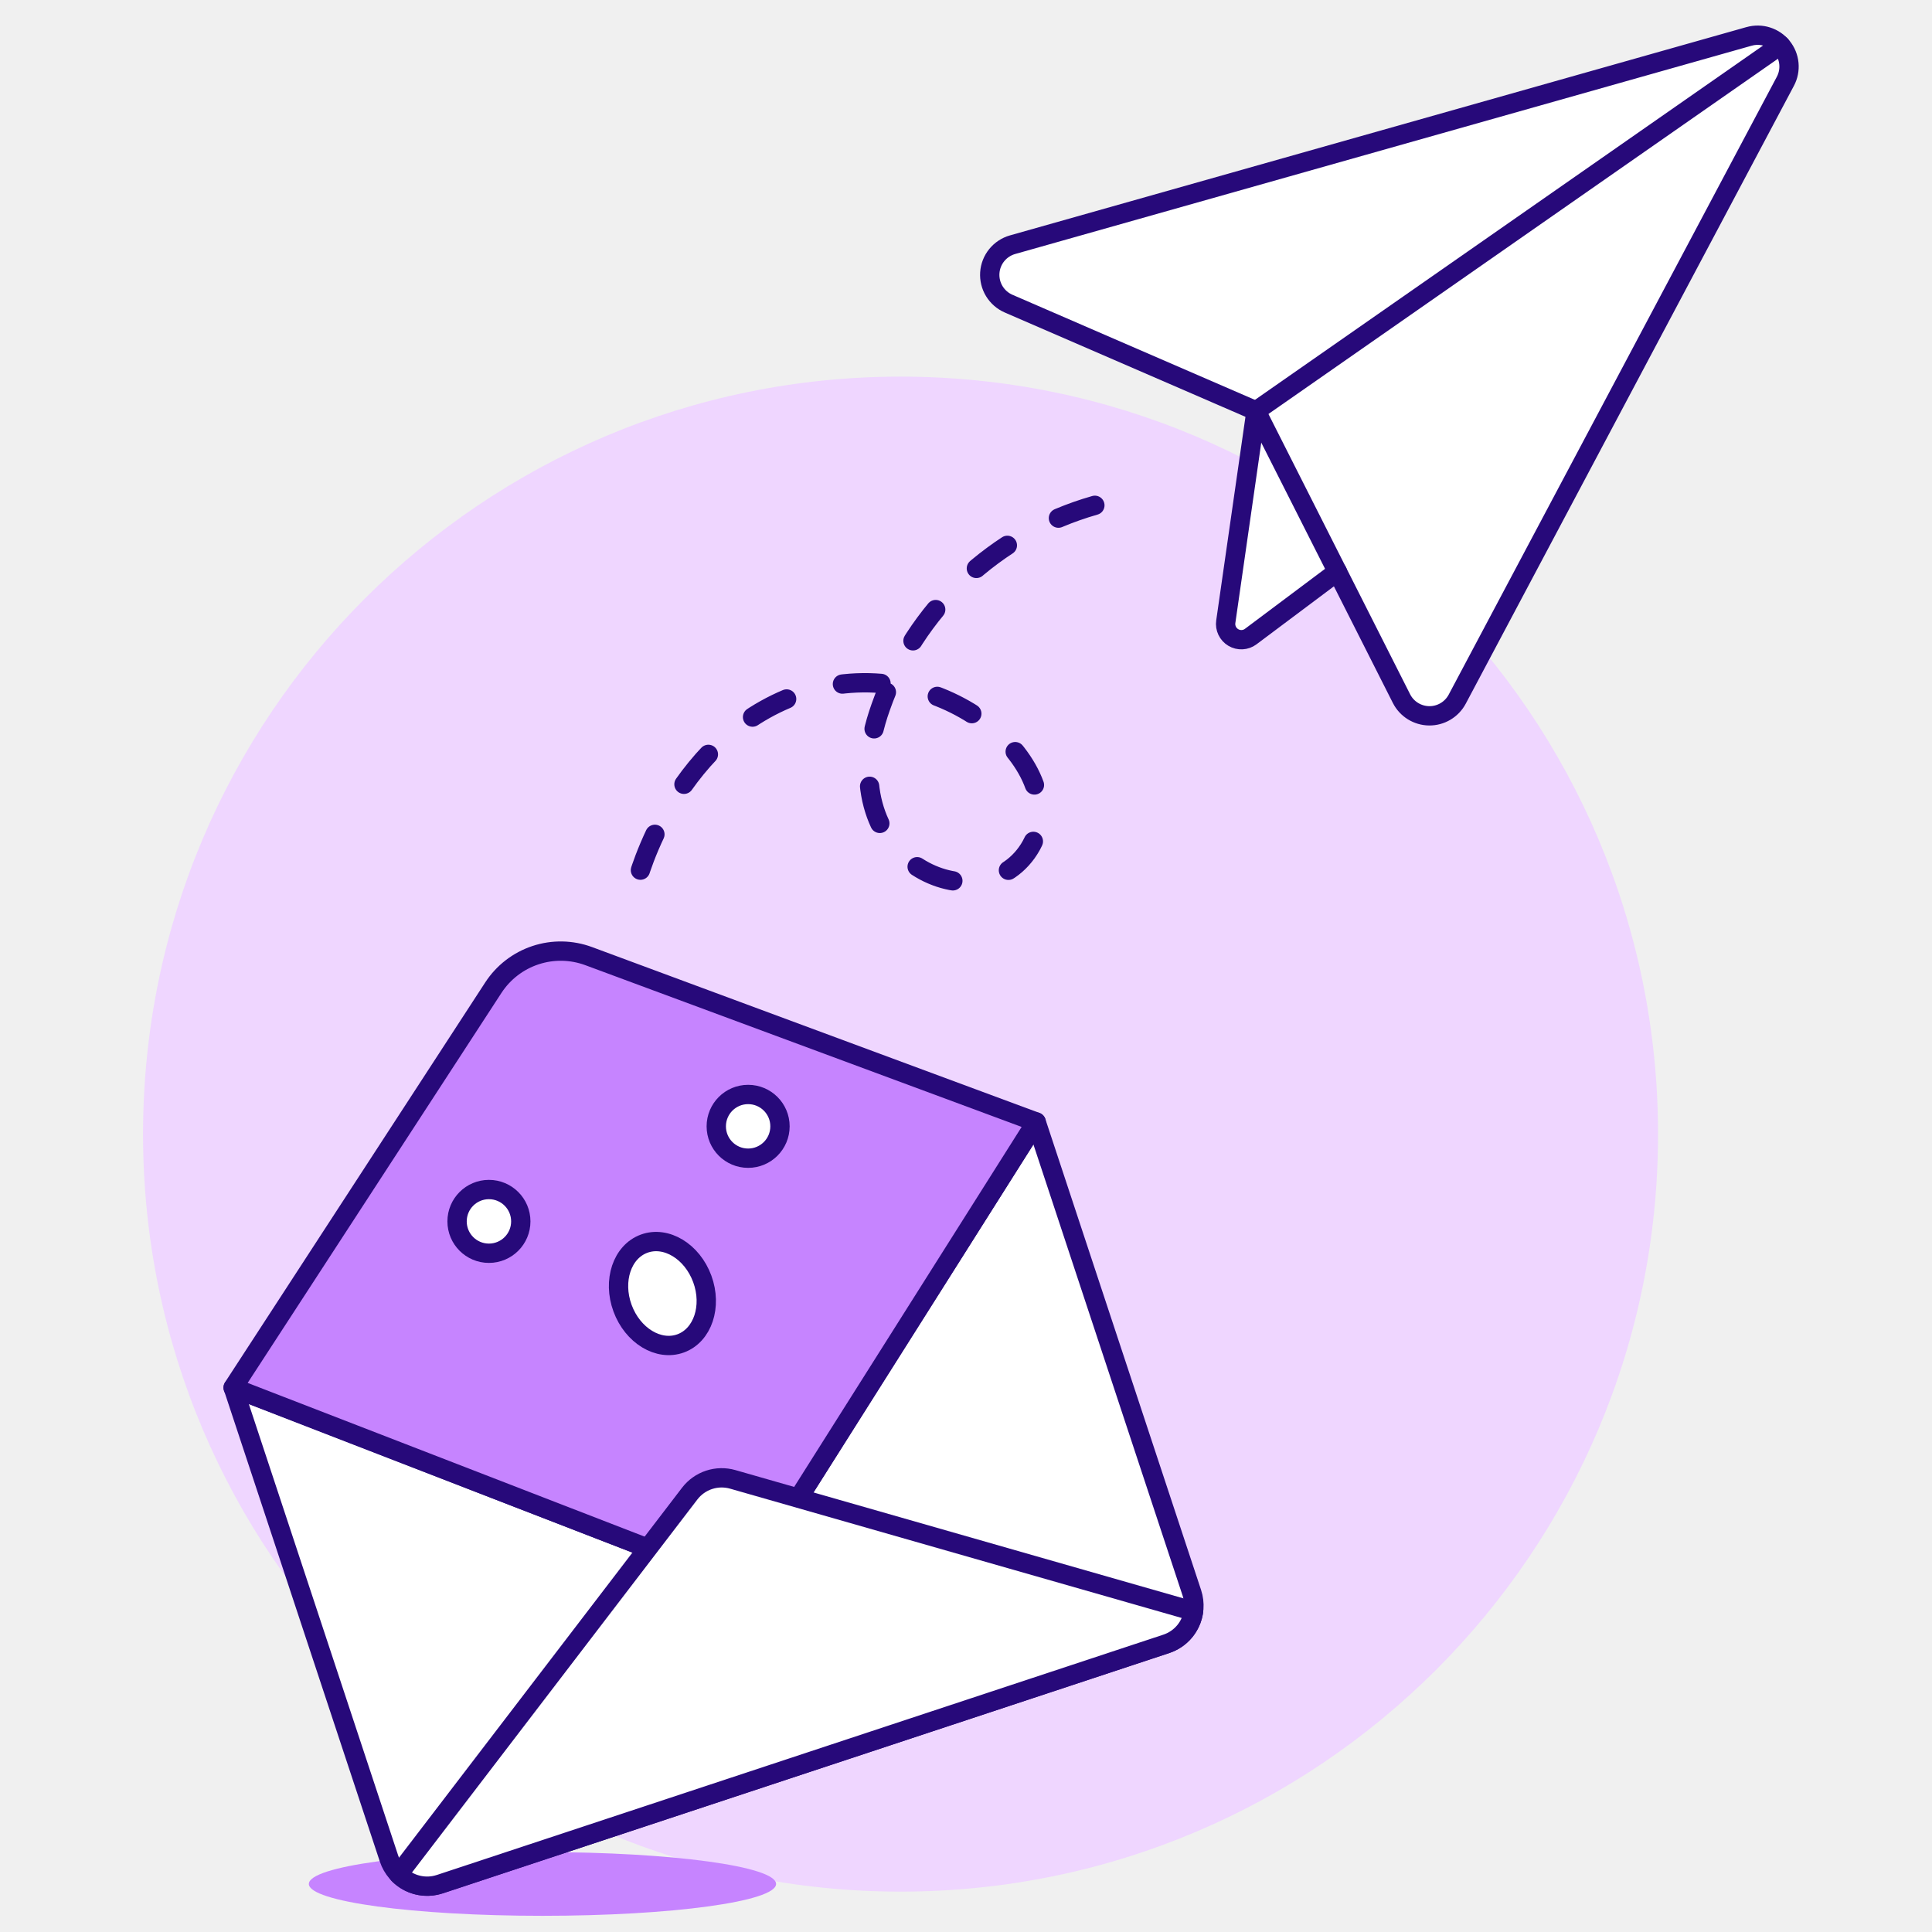
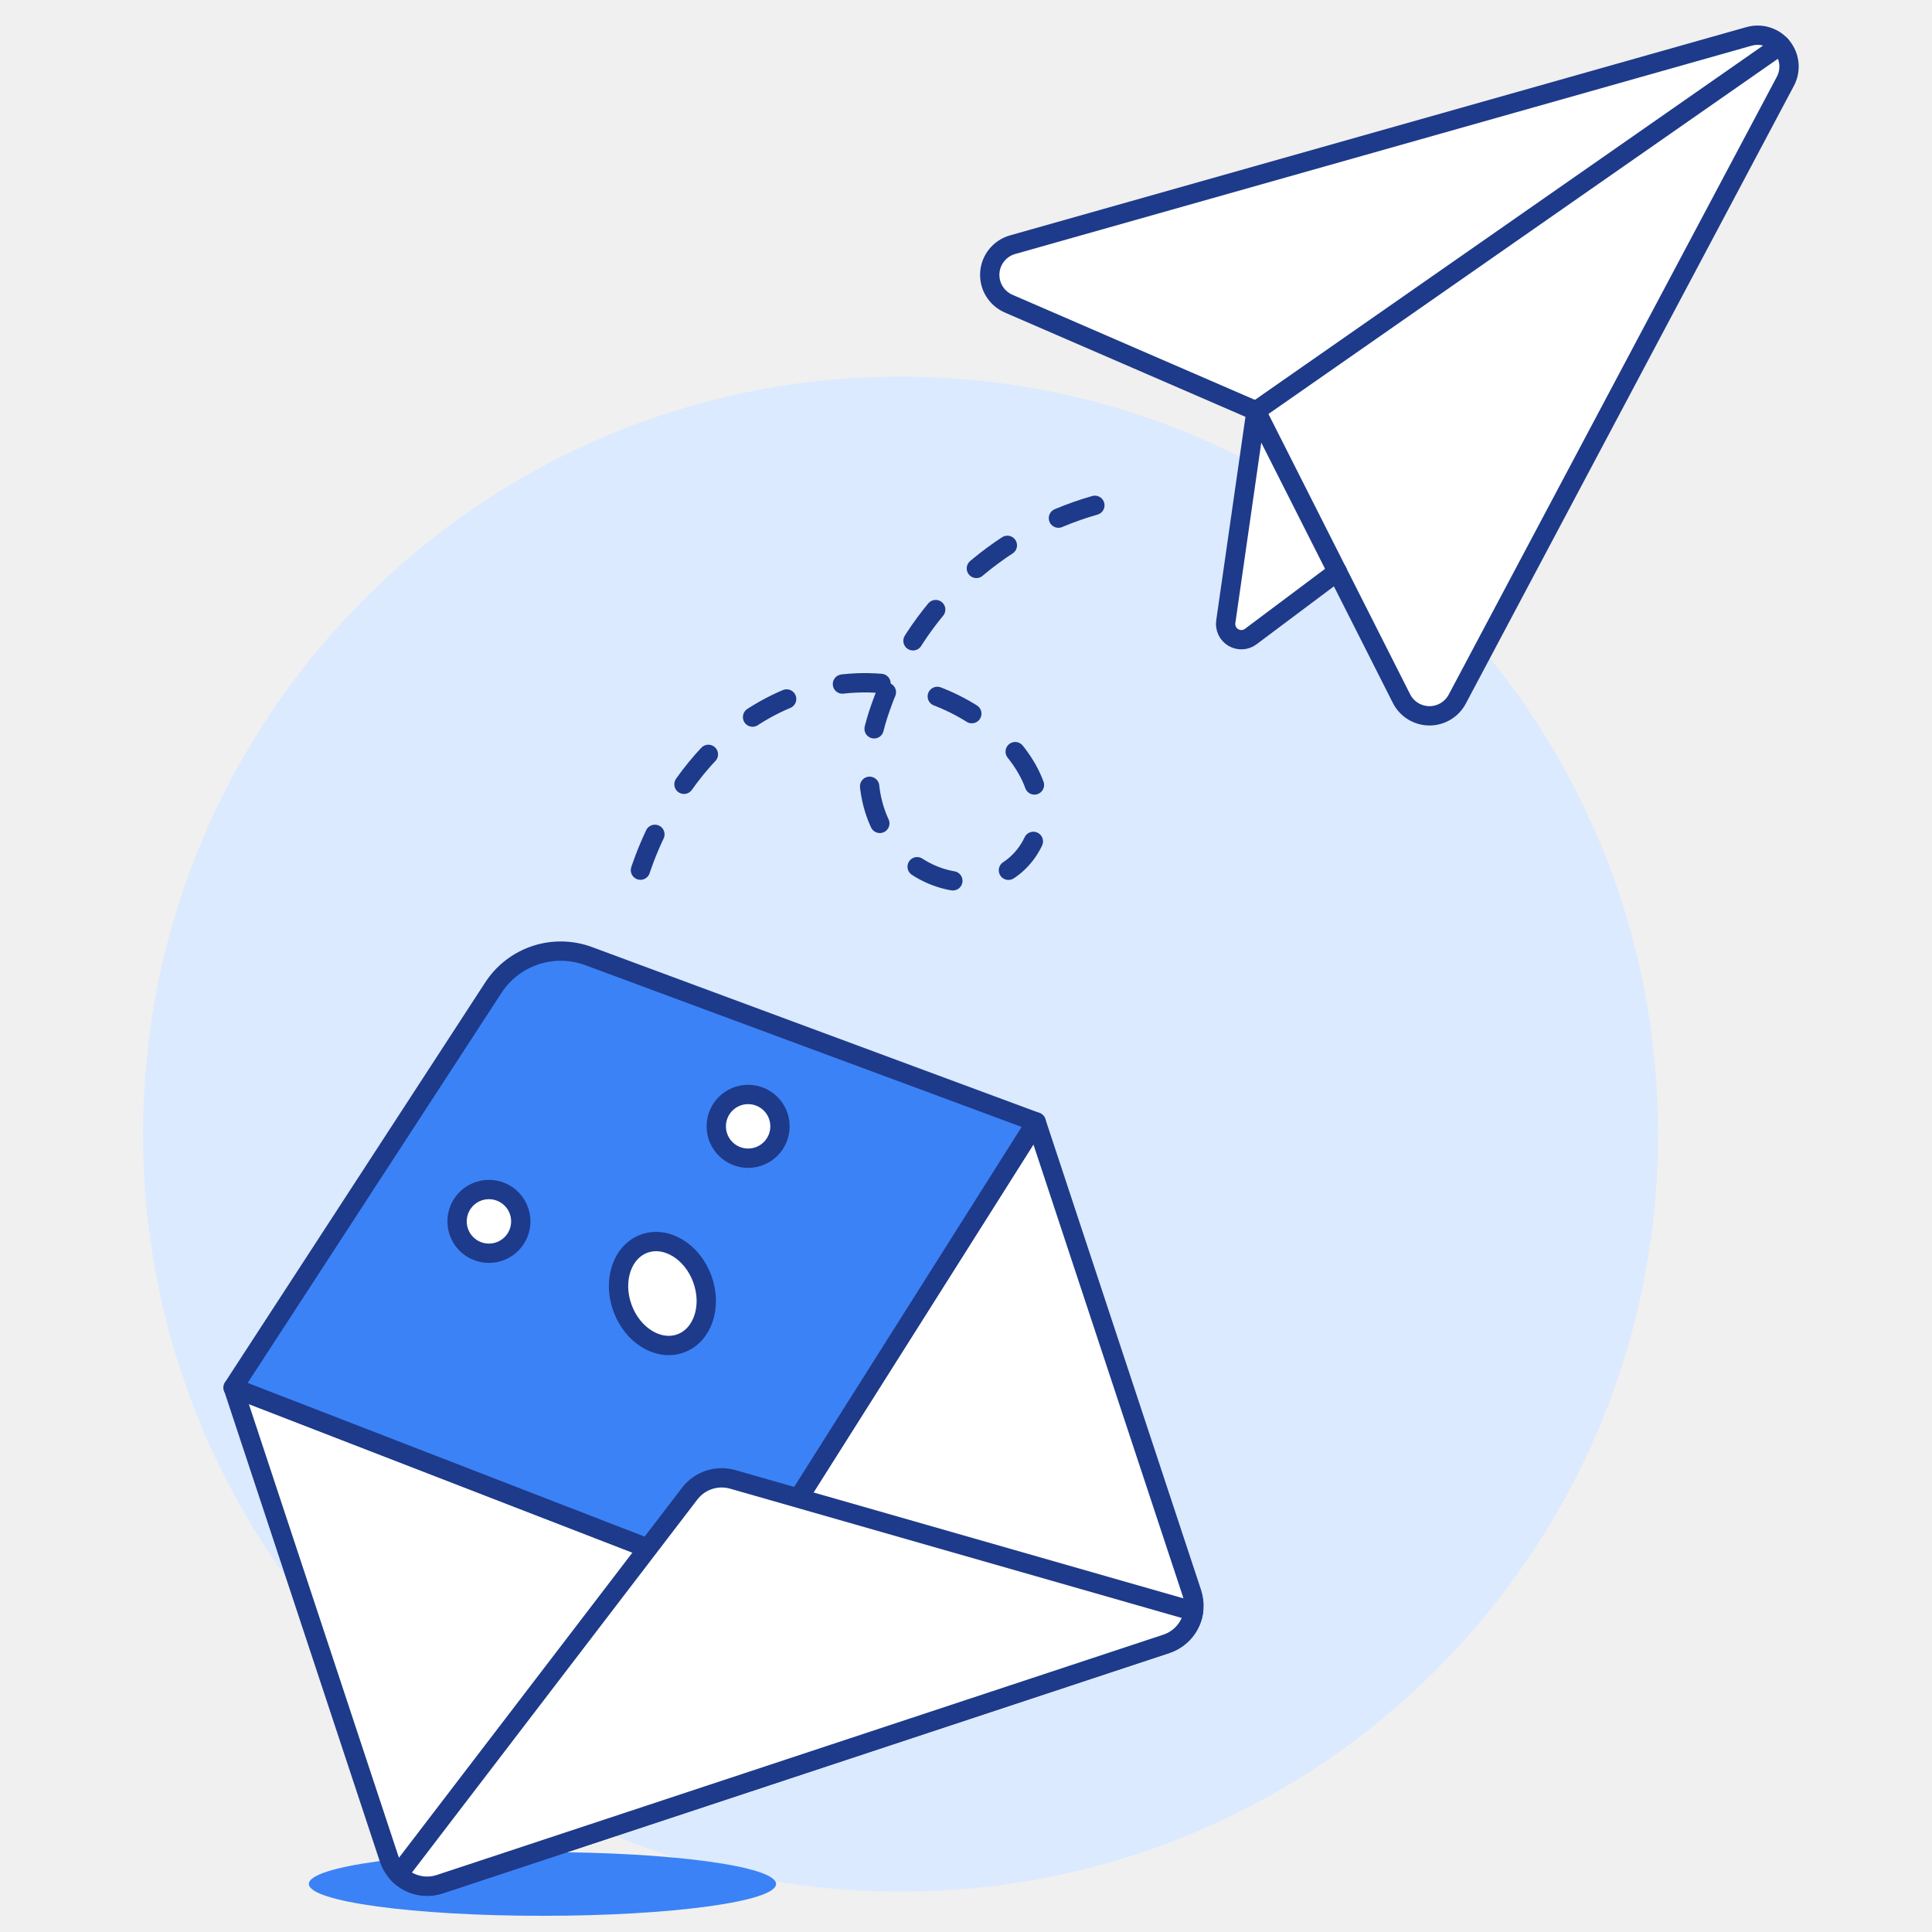
<svg xmlns="http://www.w3.org/2000/svg" fill="none" viewBox="-0.995 -0.5 100 100" id="Email-Send-3--Streamline-Ux" height="100" width="100">
-   <path fill="#efd6ff" d="M45.617 97.41c21.654 0 39.208 -17.554 39.208 -39.208s-17.554 -39.208 -39.208 -39.208 -39.208 17.554 -39.208 39.208 17.554 39.208 39.208 39.208Z" stroke-width="1" />
-   <path fill="#c684ff" d="M27.083 98.662c6.678 0 12.092 -0.738 12.092 -1.649 0 -0.911 -5.414 -1.649 -12.092 -1.649 -6.678 0 -12.092 0.738 -12.092 1.649 0 0.911 5.414 1.649 12.092 1.649Z" stroke-width="1" />
-   <path stroke="#27097a" stroke-dasharray="2 3" stroke-linecap="round" stroke-linejoin="round" d="M55.675 25.655c-2.549 0.727 -4.886 2.056 -6.815 3.874 -1.929 1.818 -3.394 4.072 -4.271 6.573 -2.843 7.94 4.882 11.25 7.556 7.537 2.881 -3.998 -4.008 -10.427 -11.109 -8.421 -7.101 2.006 -9.088 9.998 -9.088 9.998" stroke-width="1" />
+   <path fill="#DBEAFE" d="M45.617 97.41c21.654 0 39.208 -17.554 39.208 -39.208s-17.554 -39.208 -39.208 -39.208 -39.208 17.554 -39.208 39.208 17.554 39.208 39.208 39.208Z" stroke-width="1" />
+   <path fill="#3B82F6" d="M27.083 98.662c6.678 0 12.092 -0.738 12.092 -1.649 0 -0.911 -5.414 -1.649 -12.092 -1.649 -6.678 0 -12.092 0.738 -12.092 1.649 0 0.911 5.414 1.649 12.092 1.649Z" stroke-width="1" />
+   <path stroke="#1E3A8A" stroke-dasharray="2 3" stroke-linecap="round" stroke-linejoin="round" d="M55.675 25.655c-2.549 0.727 -4.886 2.056 -6.815 3.874 -1.929 1.818 -3.394 4.072 -4.271 6.573 -2.843 7.94 4.882 11.25 7.556 7.537 2.881 -3.998 -4.008 -10.427 -11.109 -8.421 -7.101 2.006 -9.088 9.998 -9.088 9.998" stroke-width="1" />
  <path fill="#ffffff" d="m89.54 1.383 -38.123 10.782c-0.323 0.091 -0.609 0.28 -0.821 0.54 -0.211 0.26 -0.337 0.58 -0.359 0.914 -0.022 0.334 0.059 0.668 0.234 0.954 0.175 0.286 0.434 0.511 0.741 0.644l12.805 5.55 7.529 14.893c0.134 0.266 0.339 0.489 0.592 0.646 0.253 0.157 0.544 0.242 0.841 0.245 0.298 0.003 0.59 -0.076 0.846 -0.228 0.256 -0.152 0.465 -0.371 0.605 -0.634L91.416 3.707c0.149 -0.281 0.212 -0.6 0.182 -0.916 -0.03 -0.317 -0.153 -0.617 -0.353 -0.865 -0.2 -0.248 -0.468 -0.431 -0.771 -0.527 -0.303 -0.097 -0.628 -0.102 -0.934 -0.015Z" stroke-width="1" />
  <path fill="#ffffff" d="m64.019 20.765 -1.568 10.918c-0.023 0.159 0.002 0.321 0.072 0.466 0.069 0.145 0.18 0.266 0.318 0.348 0.138 0.082 0.297 0.121 0.458 0.113 0.16 -0.009 0.315 -0.064 0.443 -0.161l4.486 -3.36" stroke-width="1" />
-   <path stroke="#27097a" stroke-linecap="round" stroke-linejoin="round" d="m64.019 20.765 -1.568 10.918c-0.023 0.159 0.002 0.321 0.072 0.466 0.069 0.145 0.18 0.266 0.318 0.348 0.138 0.082 0.297 0.121 0.458 0.113 0.16 -0.009 0.315 -0.064 0.443 -0.161l4.486 -3.36" stroke-width="1" />
-   <path stroke="#27097a" stroke-linecap="round" stroke-linejoin="round" d="M64.019 20.765 91.167 1.836" stroke-width="1" />
-   <path stroke="#27097a" stroke-linecap="round" stroke-linejoin="round" d="m89.54 1.383 -38.123 10.782c-0.323 0.091 -0.609 0.28 -0.821 0.54 -0.211 0.26 -0.337 0.58 -0.359 0.914 -0.022 0.334 0.059 0.668 0.234 0.954 0.175 0.286 0.434 0.511 0.741 0.644l12.805 5.55 7.529 14.893c0.134 0.266 0.339 0.489 0.592 0.646 0.253 0.157 0.544 0.242 0.841 0.245 0.298 0.003 0.59 -0.076 0.846 -0.228 0.256 -0.152 0.465 -0.371 0.605 -0.634L91.416 3.707c0.149 -0.281 0.212 -0.6 0.182 -0.916 -0.03 -0.317 -0.153 -0.617 -0.353 -0.865 -0.2 -0.248 -0.468 -0.431 -0.771 -0.527 -0.303 -0.097 -0.628 -0.102 -0.934 -0.015v0Z" stroke-width="1" />
+   <path stroke="#1E3A8A" stroke-linecap="round" stroke-linejoin="round" d="m64.019 20.765 -1.568 10.918c-0.023 0.159 0.002 0.321 0.072 0.466 0.069 0.145 0.18 0.266 0.318 0.348 0.138 0.082 0.297 0.121 0.458 0.113 0.16 -0.009 0.315 -0.064 0.443 -0.161l4.486 -3.36" stroke-width="1" />
+   <path stroke="#1E3A8A" stroke-linecap="round" stroke-linejoin="round" d="M64.019 20.765 91.167 1.836" stroke-width="1" />
+   <path stroke="#1E3A8A" stroke-linecap="round" stroke-linejoin="round" d="m89.54 1.383 -38.123 10.782c-0.323 0.091 -0.609 0.28 -0.821 0.54 -0.211 0.26 -0.337 0.58 -0.359 0.914 -0.022 0.334 0.059 0.668 0.234 0.954 0.175 0.286 0.434 0.511 0.741 0.644l12.805 5.55 7.529 14.893c0.134 0.266 0.339 0.489 0.592 0.646 0.253 0.157 0.544 0.242 0.841 0.245 0.298 0.003 0.59 -0.076 0.846 -0.228 0.256 -0.152 0.465 -0.371 0.605 -0.634L91.416 3.707c0.149 -0.281 0.212 -0.6 0.182 -0.916 -0.03 -0.317 -0.153 -0.617 -0.353 -0.865 -0.2 -0.248 -0.468 -0.431 -0.771 -0.527 -0.303 -0.097 -0.628 -0.102 -0.934 -0.015v0Z" stroke-width="1" />
  <path fill="#ffffff" d="m32.543 79.638 -21.466 -8.315 8.065 24.381c0.174 0.521 0.546 0.953 1.037 1.201 0.491 0.248 1.059 0.291 1.582 0.121l37.615 -12.442c0.524 -0.174 0.957 -0.548 1.205 -1.041 0.248 -0.493 0.29 -1.064 0.117 -1.589L52.637 57.575 40.334 77.044 32.543 79.638Z" stroke-width="1" />
-   <path stroke="#27097a" stroke-linecap="round" stroke-linejoin="round" d="m32.543 79.638 -21.466 -8.315 8.065 24.381c0.174 0.521 0.546 0.953 1.037 1.201 0.491 0.248 1.059 0.291 1.582 0.121l37.615 -12.442c0.524 -0.174 0.957 -0.548 1.205 -1.041 0.248 -0.493 0.29 -1.064 0.117 -1.589L52.637 57.575 40.334 77.044 32.543 79.638Z" stroke-width="1" />
-   <path fill="#c684ff" d="M40.334 77.044 52.637 57.575l-23.161 -8.586c-0.886 -0.328 -1.857 -0.346 -2.754 -0.049 -0.897 0.297 -1.667 0.89 -2.182 1.682L11.069 71.323 32.543 79.638l7.792 -2.595Z" stroke-width="1" />
-   <path stroke="#27097a" stroke-linecap="round" stroke-linejoin="round" d="M40.334 77.044 52.637 57.575l-23.161 -8.586c-0.886 -0.328 -1.857 -0.346 -2.754 -0.049 -0.897 0.297 -1.667 0.89 -2.182 1.682L11.069 71.323 32.543 79.638l7.792 -2.595Z" stroke-width="1" />
-   <path fill="#ffffff" stroke="#27097a" stroke-linecap="round" stroke-linejoin="round" d="m21.76 97.027 37.615 -12.442c0.368 -0.122 0.695 -0.344 0.944 -0.642 0.249 -0.298 0.409 -0.659 0.464 -1.042l-23.852 -6.829c-0.402 -0.115 -0.829 -0.106 -1.226 0.025 -0.397 0.131 -0.745 0.379 -1 0.711l-15.074 19.702c0.272 0.276 0.615 0.47 0.992 0.561 0.376 0.091 0.77 0.076 1.138 -0.045Z" stroke-width="1" />
-   <path fill="#ffffff" stroke="#27097a" stroke-miterlimit="10" d="M24.312 64.368c0.911 0 1.649 -0.738 1.649 -1.649 0 -0.911 -0.738 -1.649 -1.649 -1.649s-1.649 0.738 -1.649 1.649c0 0.911 0.738 1.649 1.649 1.649Z" stroke-width="1" />
-   <path fill="#ffffff" stroke="#27097a" stroke-miterlimit="10" d="M37.728 59.448c0.911 0 1.649 -0.738 1.649 -1.649 0 -0.911 -0.738 -1.649 -1.649 -1.649s-1.649 0.738 -1.649 1.649c0 0.911 0.738 1.649 1.649 1.649Z" stroke-width="1" />
-   <path fill="#ffffff" stroke="#27097a" stroke-linecap="round" stroke-linejoin="round" d="M34.237 69.033c1.14 -0.418 1.641 -1.912 1.118 -3.337 -0.523 -1.425 -1.87 -2.242 -3.01 -1.824 -1.14 0.418 -1.641 1.912 -1.118 3.337 0.523 1.425 1.87 2.242 3.01 1.824Z" stroke-width="1" />
+   <path stroke="#1E3A8A" stroke-linecap="round" stroke-linejoin="round" d="m32.543 79.638 -21.466 -8.315 8.065 24.381c0.174 0.521 0.546 0.953 1.037 1.201 0.491 0.248 1.059 0.291 1.582 0.121l37.615 -12.442c0.524 -0.174 0.957 -0.548 1.205 -1.041 0.248 -0.493 0.29 -1.064 0.117 -1.589L52.637 57.575 40.334 77.044 32.543 79.638Z" stroke-width="1" />
+   <path fill="#3B82F6" d="M40.334 77.044 52.637 57.575l-23.161 -8.586c-0.886 -0.328 -1.857 -0.346 -2.754 -0.049 -0.897 0.297 -1.667 0.89 -2.182 1.682L11.069 71.323 32.543 79.638l7.792 -2.595Z" stroke-width="1" />
+   <path stroke="#1E3A8A" stroke-linecap="round" stroke-linejoin="round" d="M40.334 77.044 52.637 57.575l-23.161 -8.586c-0.886 -0.328 -1.857 -0.346 -2.754 -0.049 -0.897 0.297 -1.667 0.89 -2.182 1.682L11.069 71.323 32.543 79.638l7.792 -2.595Z" stroke-width="1" />
+   <path fill="#ffffff" stroke="#1E3A8A" stroke-linecap="round" stroke-linejoin="round" d="m21.76 97.027 37.615 -12.442c0.368 -0.122 0.695 -0.344 0.944 -0.642 0.249 -0.298 0.409 -0.659 0.464 -1.042l-23.852 -6.829c-0.402 -0.115 -0.829 -0.106 -1.226 0.025 -0.397 0.131 -0.745 0.379 -1 0.711l-15.074 19.702c0.272 0.276 0.615 0.47 0.992 0.561 0.376 0.091 0.77 0.076 1.138 -0.045Z" stroke-width="1" />
+   <path fill="#ffffff" stroke="#1E3A8A" stroke-miterlimit="10" d="M24.312 64.368c0.911 0 1.649 -0.738 1.649 -1.649 0 -0.911 -0.738 -1.649 -1.649 -1.649s-1.649 0.738 -1.649 1.649c0 0.911 0.738 1.649 1.649 1.649Z" stroke-width="1" />
+   <path fill="#ffffff" stroke="#1E3A8A" stroke-miterlimit="10" d="M37.728 59.448c0.911 0 1.649 -0.738 1.649 -1.649 0 -0.911 -0.738 -1.649 -1.649 -1.649s-1.649 0.738 -1.649 1.649c0 0.911 0.738 1.649 1.649 1.649Z" stroke-width="1" />
+   <path fill="#ffffff" stroke="#1E3A8A" stroke-linecap="round" stroke-linejoin="round" d="M34.237 69.033c1.14 -0.418 1.641 -1.912 1.118 -3.337 -0.523 -1.425 -1.87 -2.242 -3.01 -1.824 -1.14 0.418 -1.641 1.912 -1.118 3.337 0.523 1.425 1.87 2.242 3.01 1.824Z" stroke-width="1" />
</svg>
